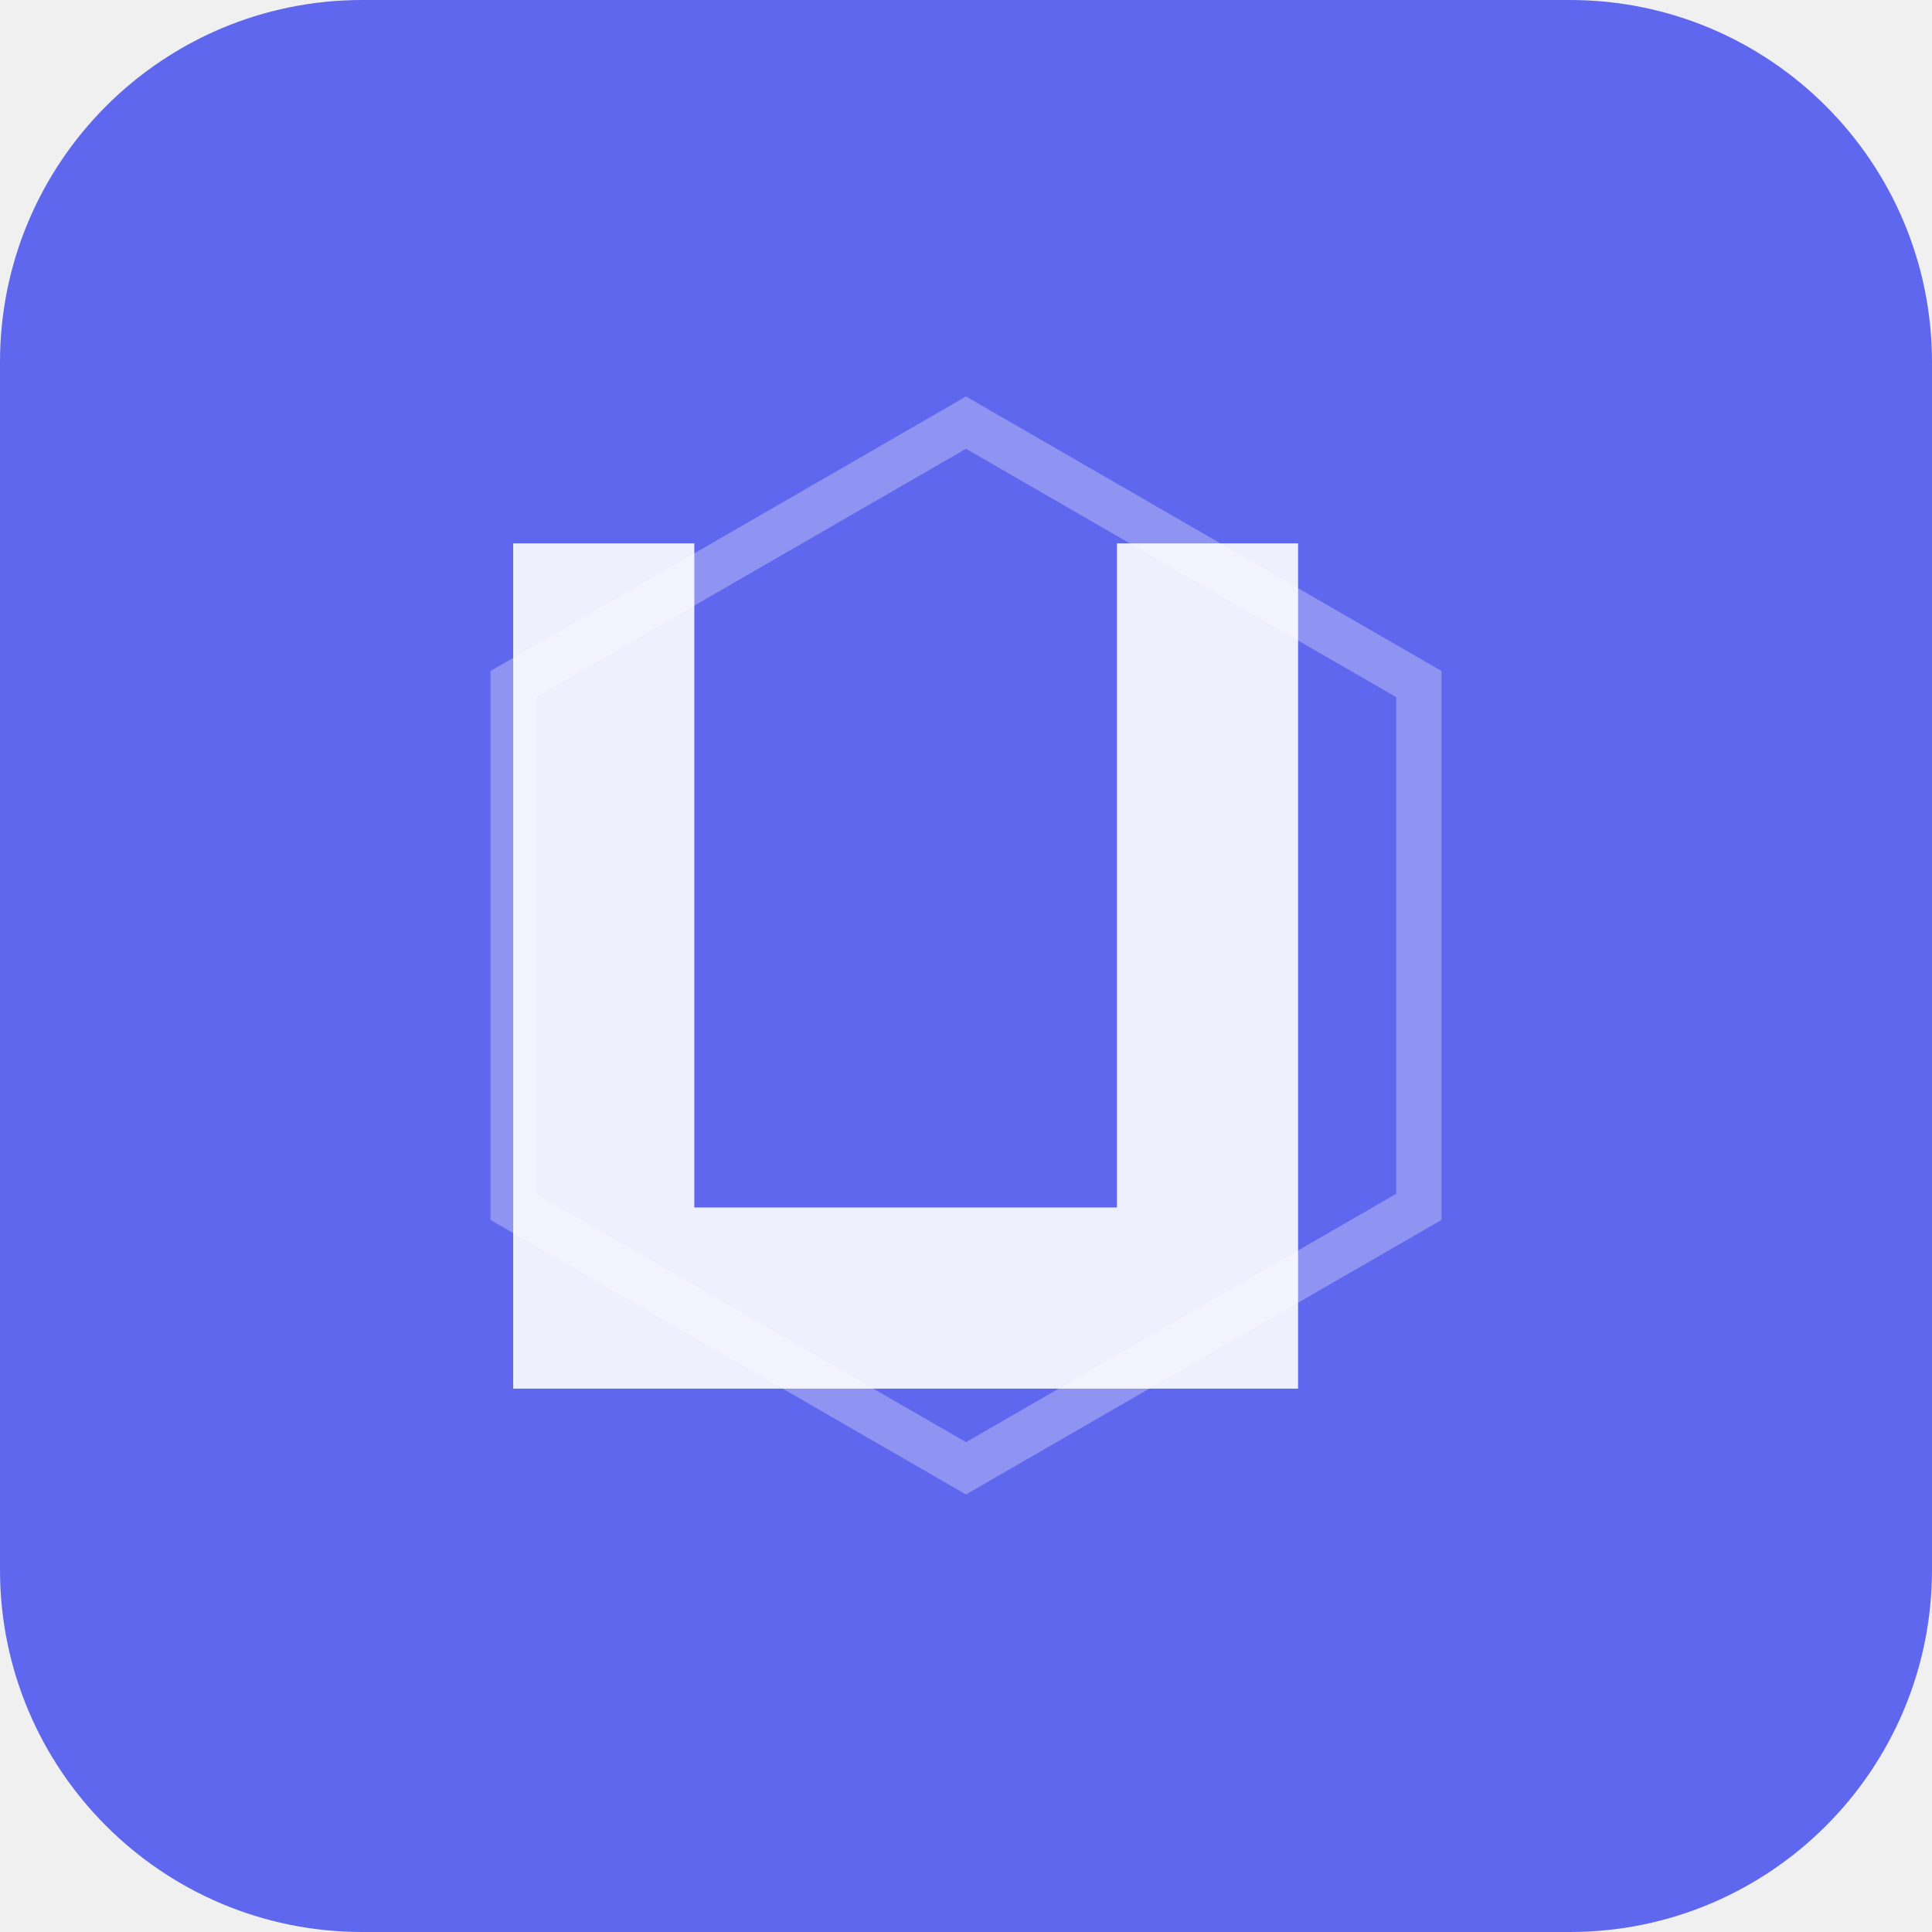
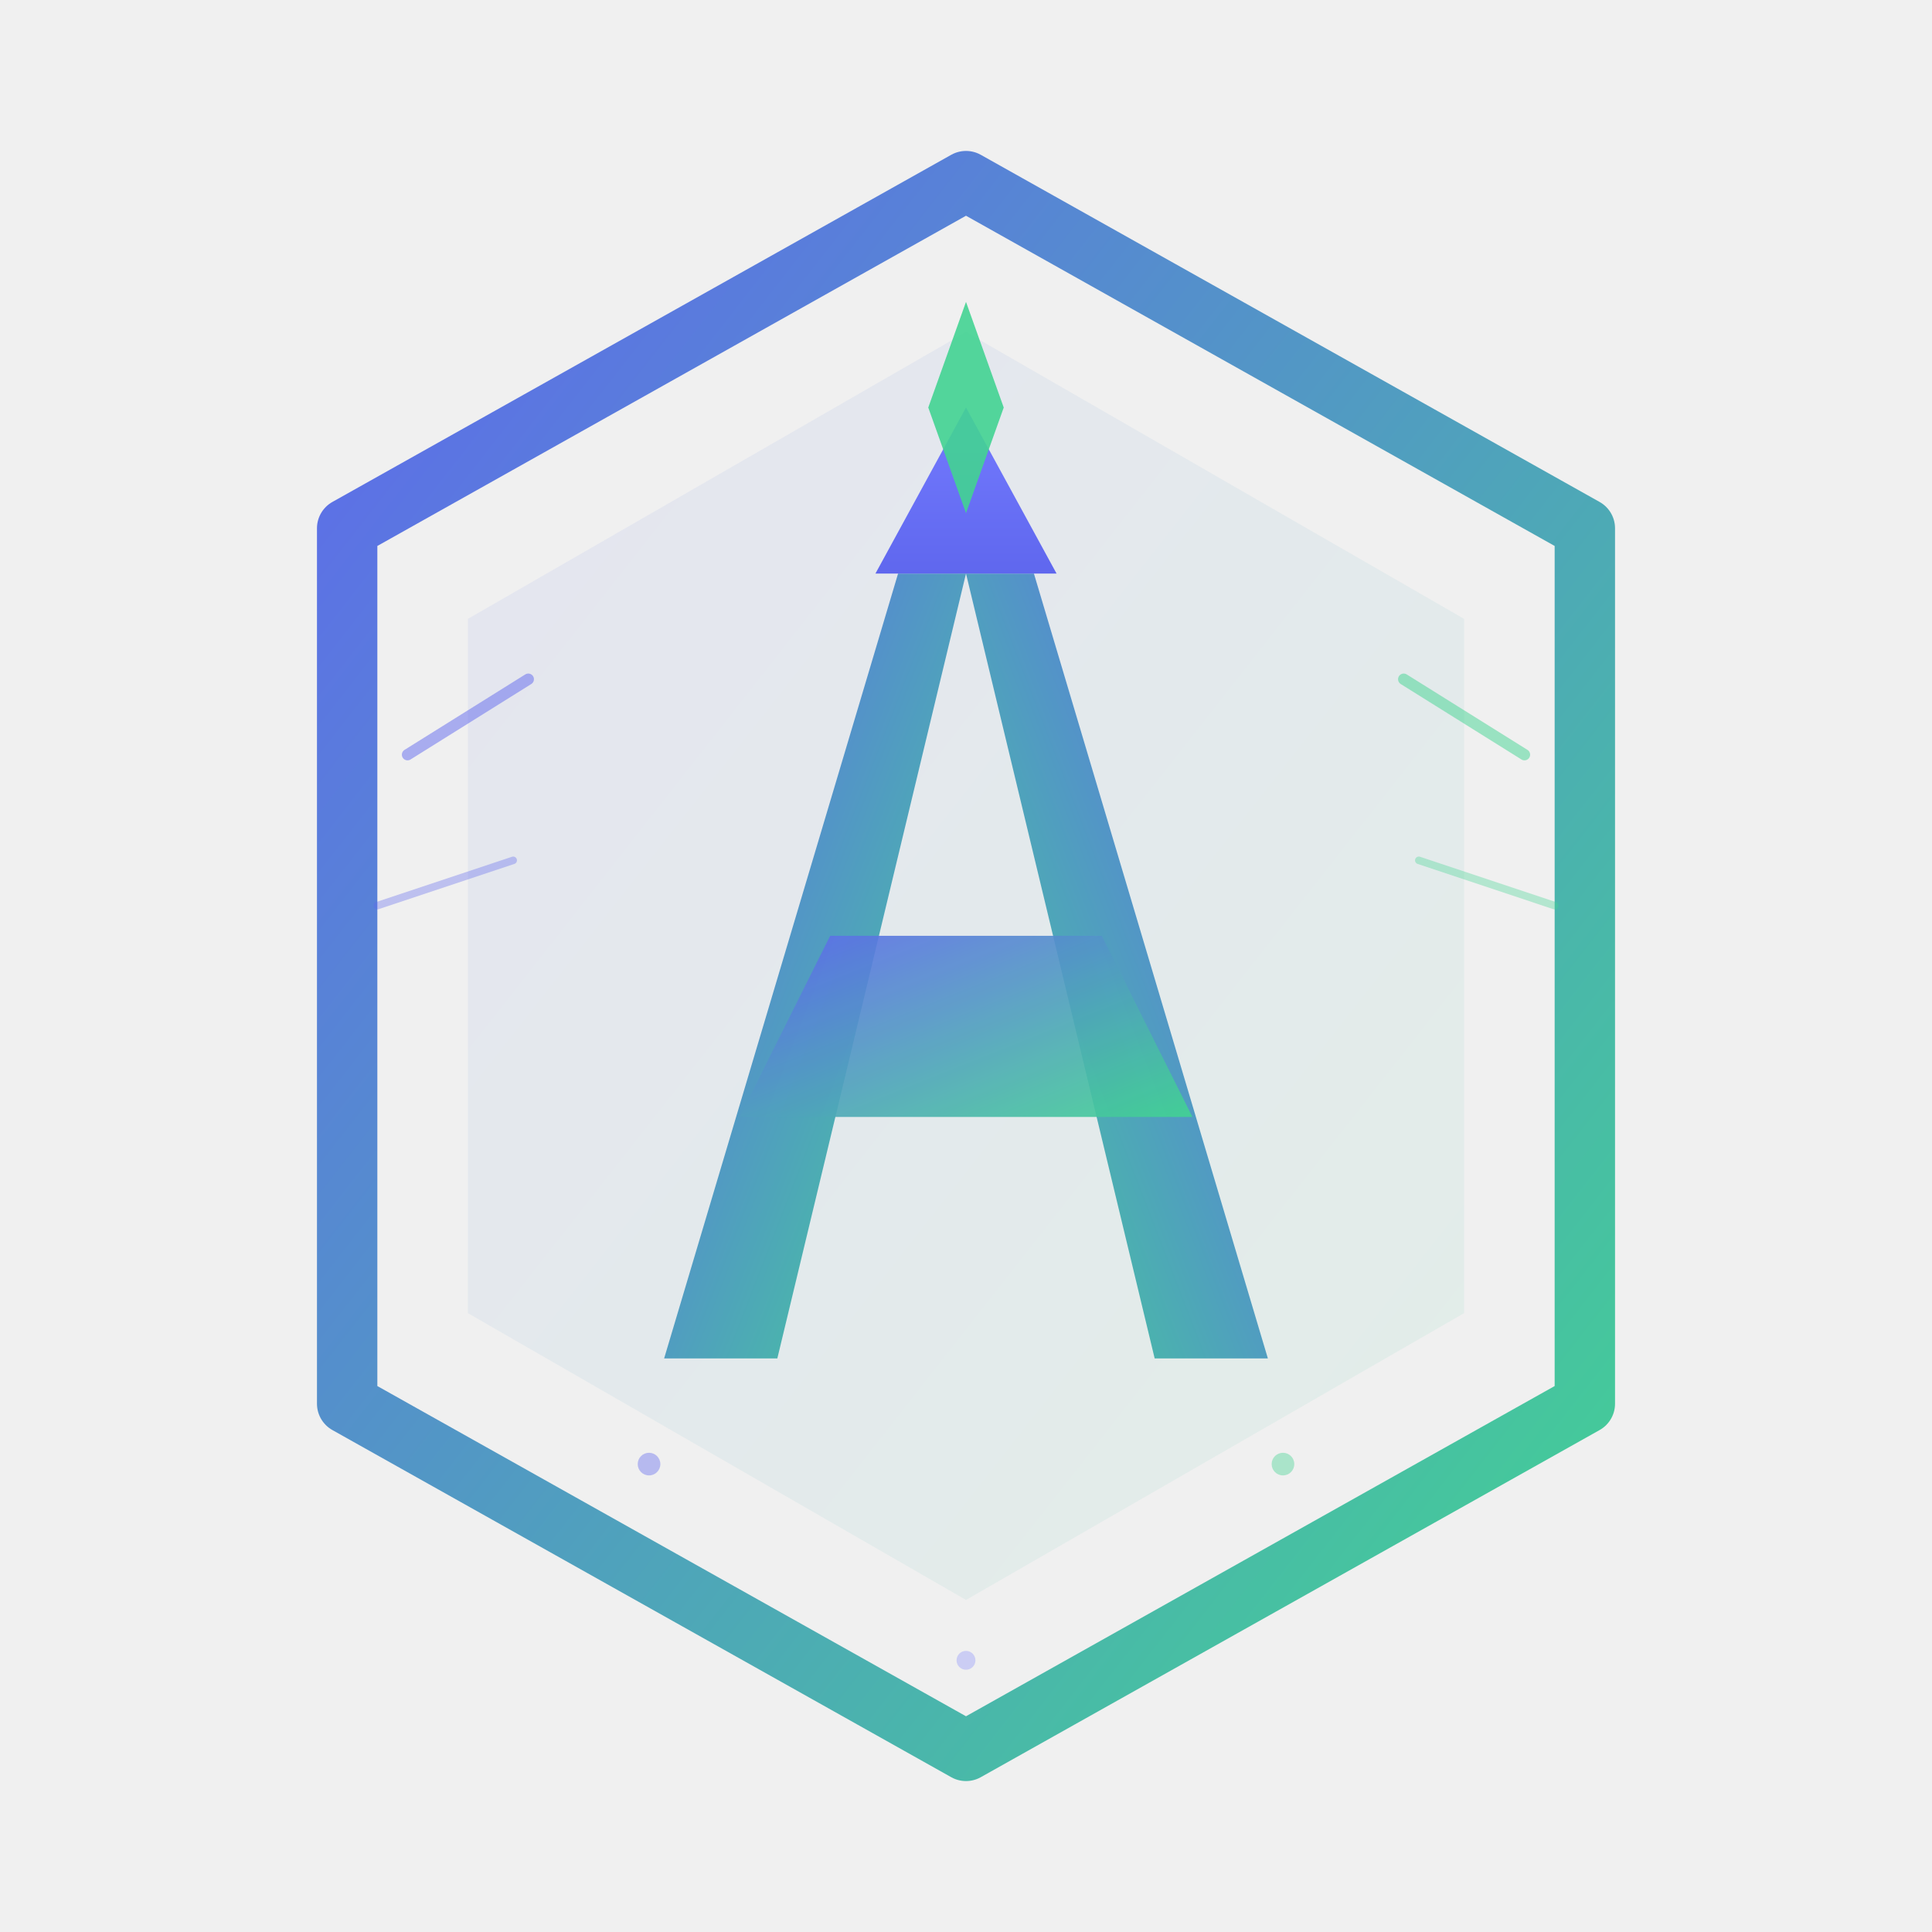
- <svg xmlns="http://www.w3.org/2000/svg" viewBox="0 0 128 128" fill="none">
-   <rect width="128" height="128" rx="24" fill="#5f67ee" />
-   <path d="M34 92V36h12v44h28V36h12v56H34z" fill="white" opacity="0.9" />
-   <path d="M64 28l30 17.32v34.64L64 97.28 34 79.96V45.32L64 28z" stroke="white" stroke-width="3" fill="none" opacity="0.3" />
+ <svg xmlns="http://www.w3.org/2000/svg" viewBox="0 0 512 512" fill="none">
+   <defs>
+     <linearGradient id="g1" x1="0%" y1="0%" x2="100%" y2="100%">
+       <stop offset="0%" stop-color="#5f67ee" />
+       <stop offset="100%" stop-color="#42d392" />
+     </linearGradient>
+     <linearGradient id="g2" x1="0%" y1="100%" x2="100%" y2="0%">
+       <stop offset="0%" stop-color="#42d392" />
+       <stop offset="100%" stop-color="#5f67ee" />
+     </linearGradient>
+     <linearGradient id="g3" x1="50%" y1="0%" x2="50%" y2="100%">
+       <stop offset="0%" stop-color="#747bff" />
+       <stop offset="100%" stop-color="#5f67ee" />
+     </linearGradient>
+   </defs>
+   <path d="M256 48 L420 140 L420 372 L256 464 L92 372 L92 140 Z" stroke="url(#g1)" stroke-width="16" stroke-linejoin="round" fill="none" />
+   <path d="M256 88 L388 164 L388 348 L256 424 L124 348 L124 164 Z" fill="url(#g1)" opacity="0.08" />
+   <path d="M176 360 L238 152 L256 152 L206 360 Z" fill="url(#g1)" />
+   <path d="M336 360 L274 152 L256 152 L306 360 Z" fill="url(#g2)" />
+   <path d="M196 296 L220 248 L292 248 L316 296 Z" fill="url(#g1)" opacity="0.9" />
+   <path d="M256 108 L232 152 L280 152 Z" fill="url(#g3)" />
+   <path d="M256 80 L266 108 L256 136 L246 108 Z" fill="#42d392" opacity="0.9" />
+   <line x1="108" y1="200" x2="140" y2="180" stroke="#5f67ee" stroke-width="3" opacity="0.5" stroke-linecap="round" />
+   <line x1="100" y1="240" x2="136" y2="228" stroke="#5f67ee" stroke-width="2" opacity="0.35" stroke-linecap="round" />
+   <line x1="404" y1="200" x2="372" y2="180" stroke="#42d392" stroke-width="3" opacity="0.5" stroke-linecap="round" />
+   <line x1="412" y1="240" x2="376" y2="228" stroke="#42d392" stroke-width="2" opacity="0.35" stroke-linecap="round" />
+   <circle cx="172" cy="388" r="3" fill="#5f67ee" opacity="0.4" />
+   <circle cx="340" cy="388" r="3" fill="#42d392" opacity="0.4" />
+   <circle cx="256" cy="440" r="2.5" fill="#747bff" opacity="0.3" />
</svg>
